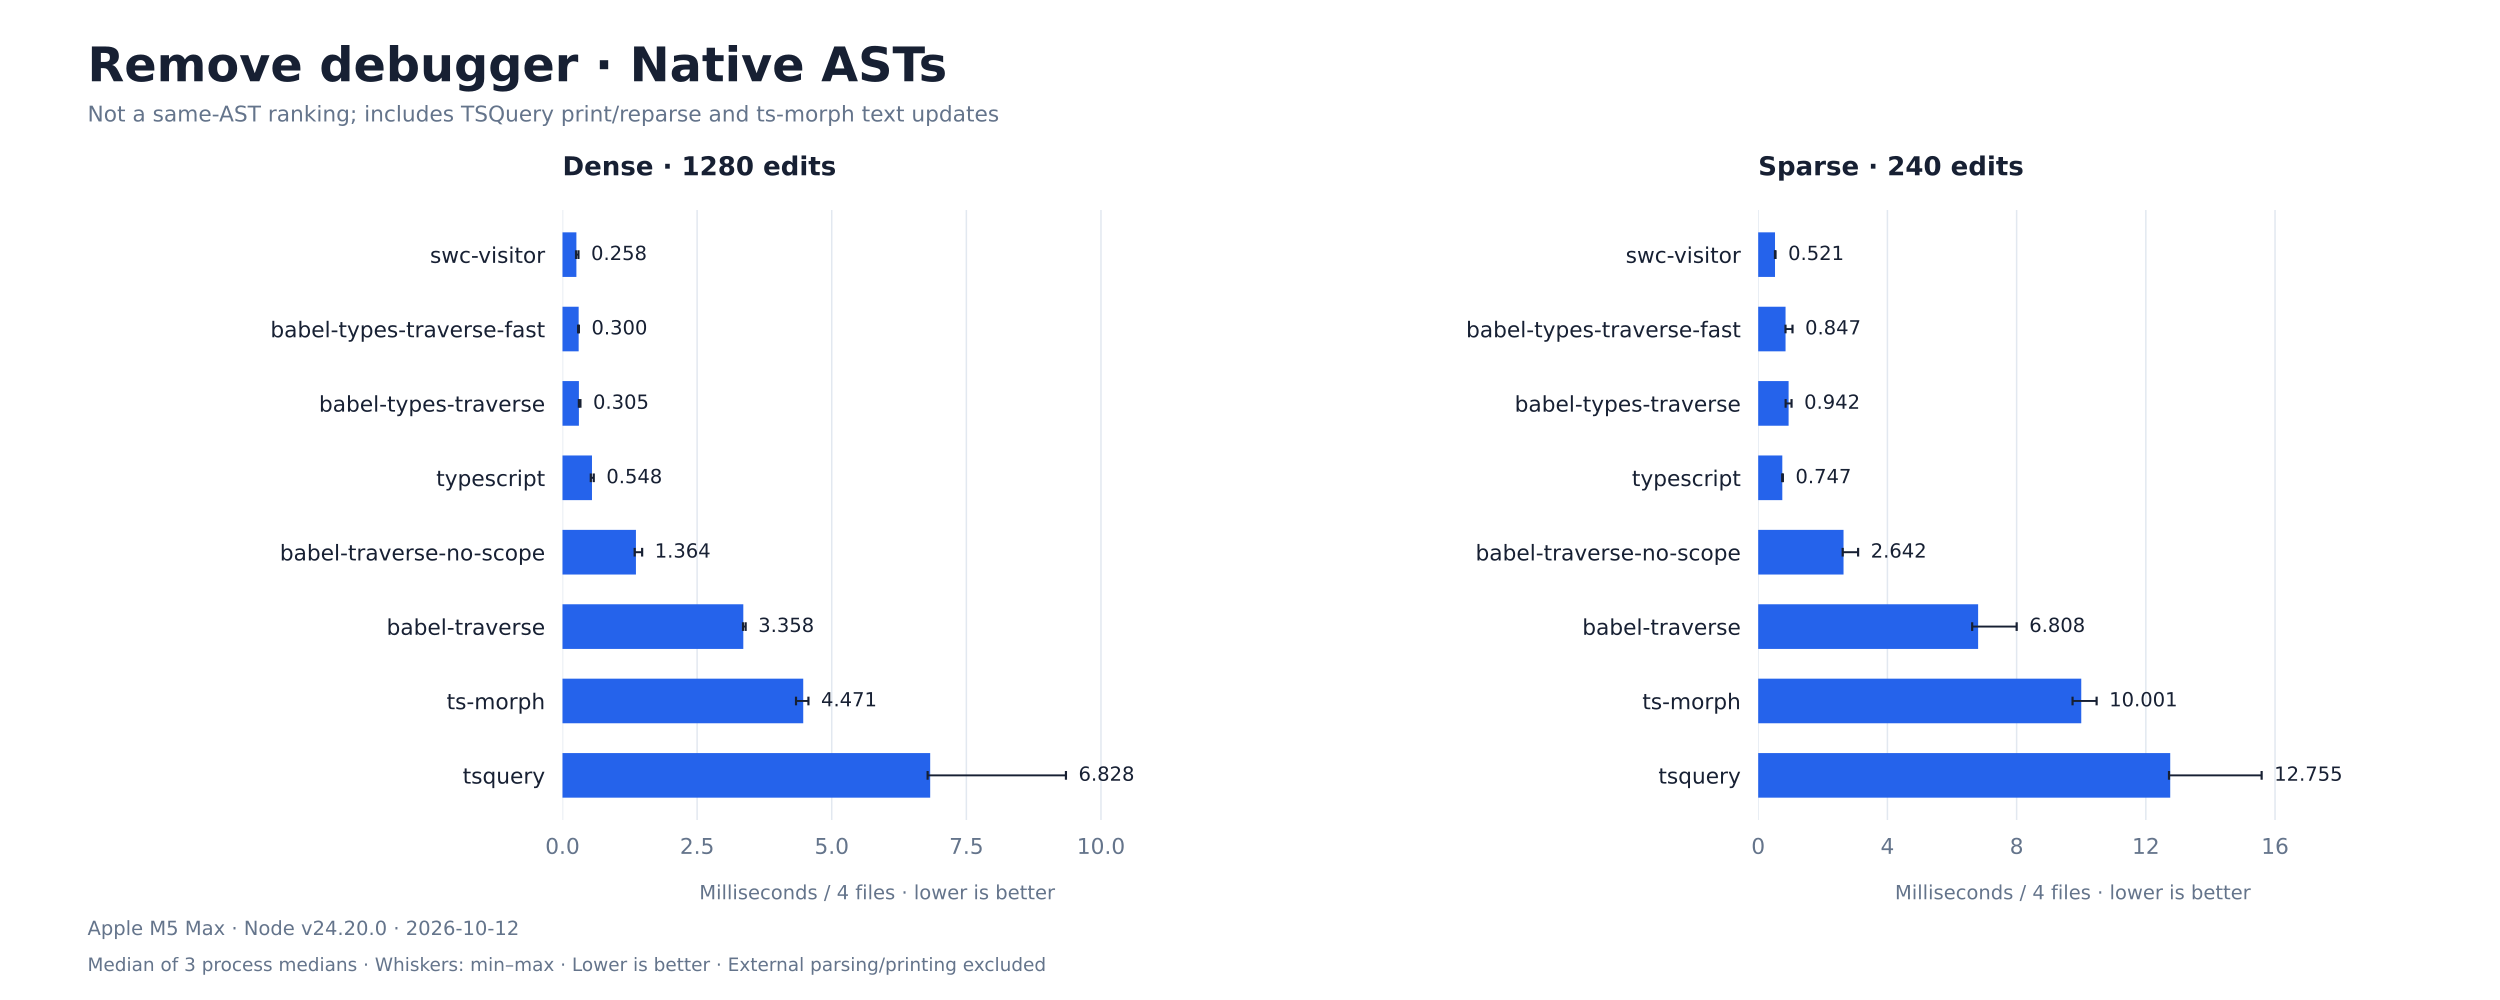
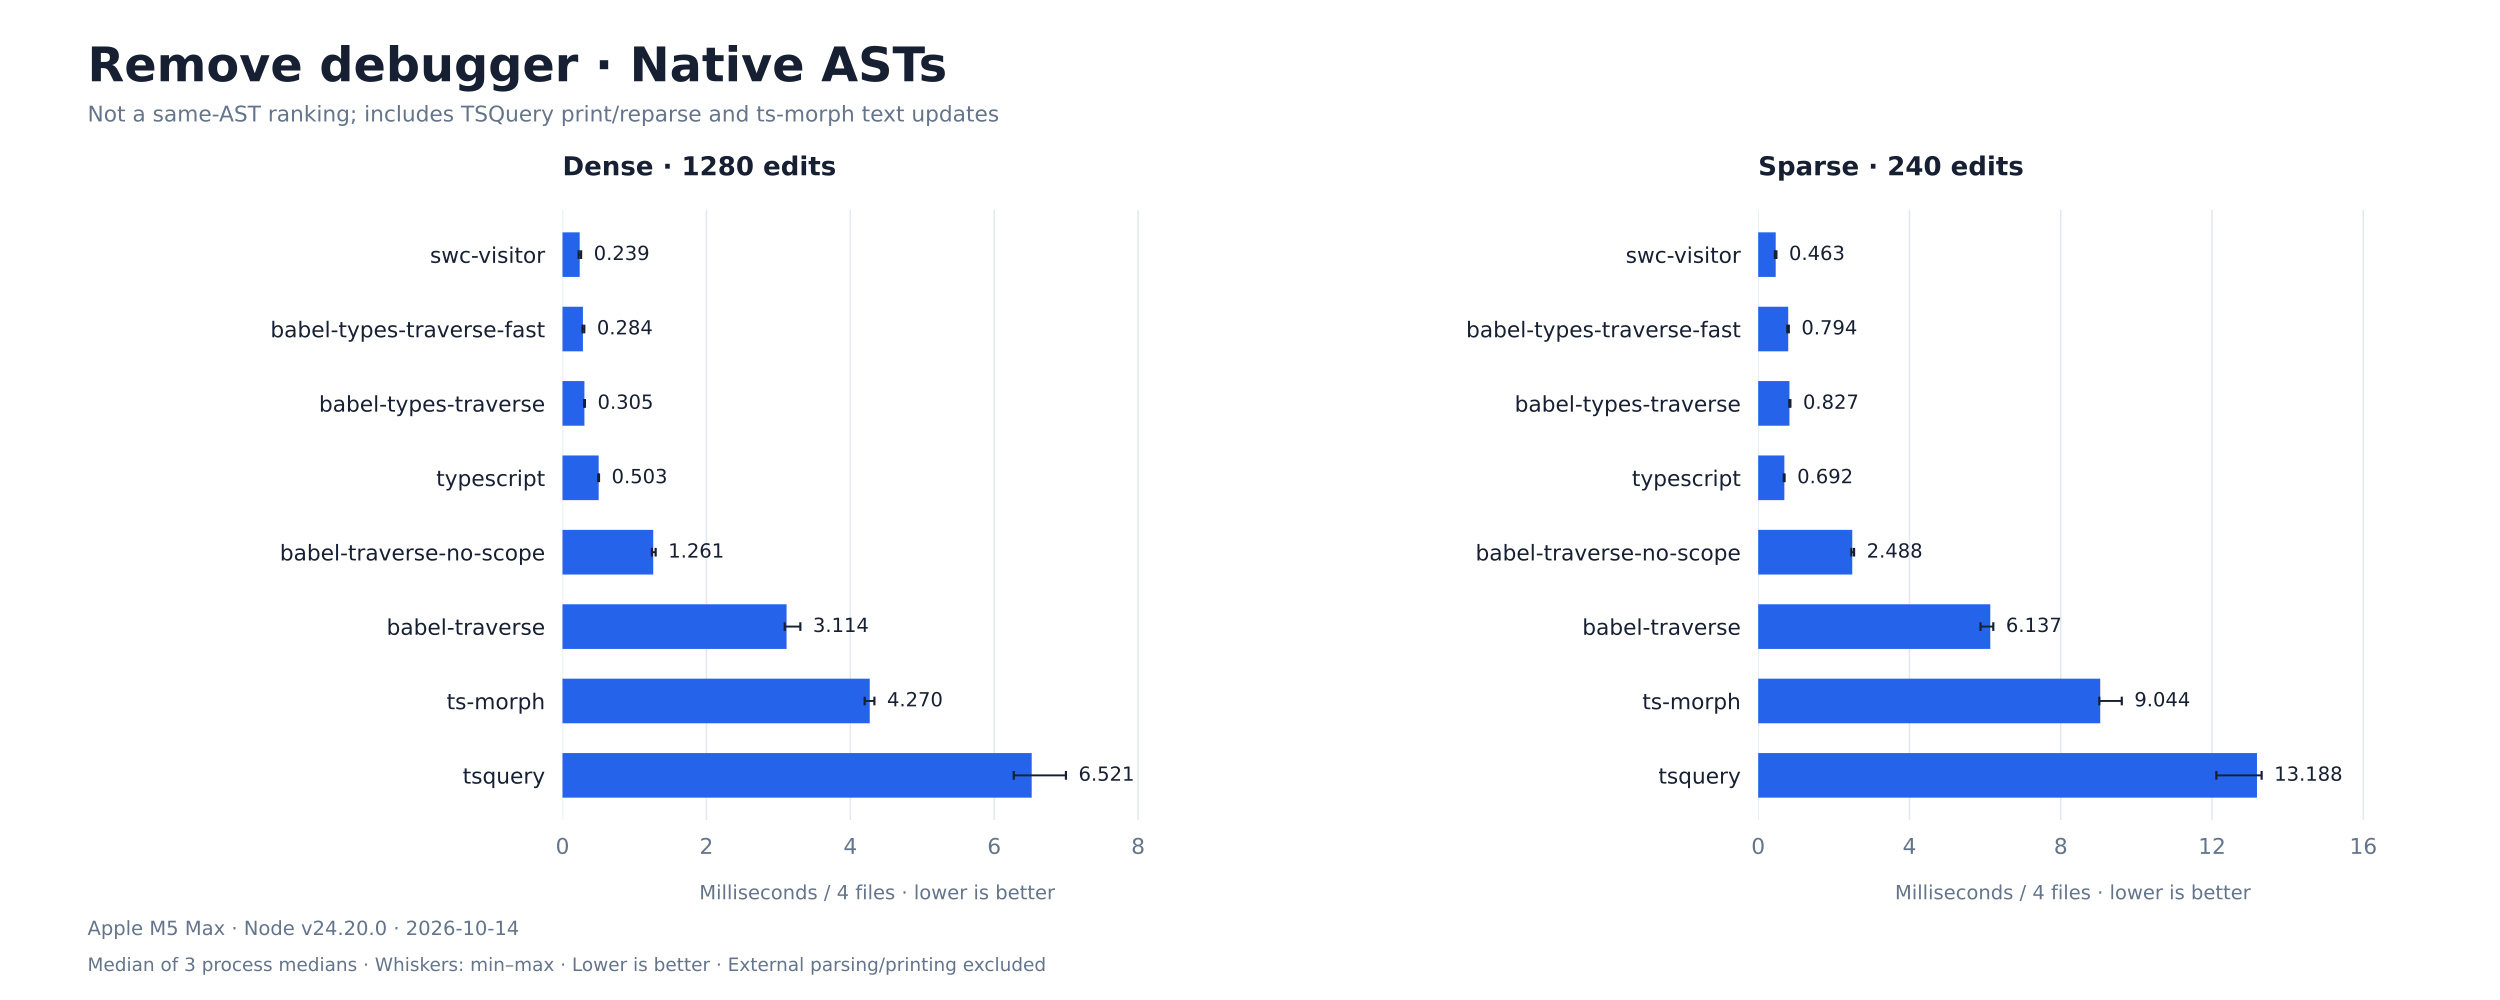
<svg xmlns="http://www.w3.org/2000/svg" xmlns:xlink="http://www.w3.org/1999/xlink" width="1152pt" height="460.8pt" viewBox="0 0 1152 460.8" version="1.1">
  <defs>
    <style type="text/css">*{stroke-linejoin: round; stroke-linecap: butt}</style>
  </defs>
  <g id="figure_1">
    <g id="patch_1">
      <path d="M 0 460.8 L 1152 460.8 L 1152 0 L 0 0 z " style="fill: #ffffff" />
    </g>
    <g id="axes_1">
      <g id="patch_2">
        <path d="M 259.2 377.856 L 549.186 377.856 L 549.186 96.768 L 259.2 96.768 z " style="fill: #ffffff" />
      </g>
      <g id="matplotlib.axis_1">
        <g id="xtick_1">
          <g id="line2d_1">
            <path d="M 259.2 377.856 L 259.2 96.768 " clip-path="url(#p7ad6d17c55)" style="fill: none; stroke: #e2e8f0; stroke-width: 0.7; stroke-linecap: square" />
          </g>
          <g id="line2d_2" />
          <g id="text_1">
-             <text style="fill: #64748b; font: 10px 'DejaVu Sans'; text-anchor: middle" x="259.2" y="393.454" transform="rotate(-0 259.2 393.4544)">0.0</text>
+             <text style="fill: #64748b; font: 10px 'DejaVu Sans'; text-anchor: middle" x="259.2" y="393.454" transform="rotate(-0 259.2 393.4544)">0</text>
          </g>
        </g>
        <g id="xtick_2">
          <g id="line2d_3">
-             <path d="M 321.233 377.856 L 321.233 96.768 " clip-path="url(#p7ad6d17c55)" style="fill: none; stroke: #e2e8f0; stroke-width: 0.7; stroke-linecap: square" />
+             <path d="M 325.509 377.856 L 325.509 96.768 " clip-path="url(#p7ad6d17c55)" style="fill: none; stroke: #e2e8f0; stroke-width: 0.7; stroke-linecap: square" />
          </g>
          <g id="line2d_4" />
          <g id="text_2">
-             <text style="fill: #64748b; font: 10px 'DejaVu Sans'; text-anchor: middle" x="321.233" y="393.454" transform="rotate(-0 321.2327 393.4544)">2.5</text>
+             <text style="fill: #64748b; font: 10px 'DejaVu Sans'; text-anchor: middle" x="325.509" y="393.454" transform="rotate(-0 325.5092 393.4544)">2</text>
          </g>
        </g>
        <g id="xtick_3">
          <g id="line2d_5">
-             <path d="M 383.265 377.856 L 383.265 96.768 " clip-path="url(#p7ad6d17c55)" style="fill: none; stroke: #e2e8f0; stroke-width: 0.7; stroke-linecap: square" />
+             <path d="M 391.818 377.856 L 391.818 96.768 " clip-path="url(#p7ad6d17c55)" style="fill: none; stroke: #e2e8f0; stroke-width: 0.7; stroke-linecap: square" />
          </g>
          <g id="line2d_6" />
          <g id="text_3">
-             <text style="fill: #64748b; font: 10px 'DejaVu Sans'; text-anchor: middle" x="383.265" y="393.454" transform="rotate(-0 383.2655 393.4544)">5.0</text>
+             <text style="fill: #64748b; font: 10px 'DejaVu Sans'; text-anchor: middle" x="391.818" y="393.454" transform="rotate(-0 391.8184 393.4544)">4</text>
          </g>
        </g>
        <g id="xtick_4">
          <g id="line2d_7">
-             <path d="M 445.298 377.856 L 445.298 96.768 " clip-path="url(#p7ad6d17c55)" style="fill: none; stroke: #e2e8f0; stroke-width: 0.7; stroke-linecap: square" />
+             <path d="M 458.128 377.856 L 458.128 96.768 " clip-path="url(#p7ad6d17c55)" style="fill: none; stroke: #e2e8f0; stroke-width: 0.7; stroke-linecap: square" />
          </g>
          <g id="line2d_8" />
          <g id="text_4">
-             <text style="fill: #64748b; font: 10px 'DejaVu Sans'; text-anchor: middle" x="445.298" y="393.454" transform="rotate(-0 445.2982 393.4544)">7.5</text>
+             <text style="fill: #64748b; font: 10px 'DejaVu Sans'; text-anchor: middle" x="458.128" y="393.454" transform="rotate(-0 458.1276 393.4544)">6</text>
          </g>
        </g>
        <g id="xtick_5">
          <g id="line2d_9">
-             <path d="M 507.331 377.856 L 507.331 96.768 " clip-path="url(#p7ad6d17c55)" style="fill: none; stroke: #e2e8f0; stroke-width: 0.7; stroke-linecap: square" />
+             <path d="M 524.437 377.856 L 524.437 96.768 " clip-path="url(#p7ad6d17c55)" style="fill: none; stroke: #e2e8f0; stroke-width: 0.7; stroke-linecap: square" />
          </g>
          <g id="line2d_10" />
          <g id="text_5">
-             <text style="fill: #64748b; font: 10px 'DejaVu Sans'; text-anchor: middle" x="507.331" y="393.454" transform="rotate(-0 507.3309 393.4544)">10.0</text>
+             <text style="fill: #64748b; font: 10px 'DejaVu Sans'; text-anchor: middle" x="524.437" y="393.454" transform="rotate(-0 524.4368 393.4544)">8</text>
          </g>
        </g>
        <g id="text_6">
          <text style="fill: #64748b; font: 9px 'DejaVu Sans'; text-anchor: middle" x="404.193" y="414.373" transform="rotate(-0 404.1931 414.3727)">Milliseconds / 4 files · lower is better</text>
        </g>
      </g>
      <g id="matplotlib.axis_2">
        <g id="ytick_1">
          <g id="line2d_11" />
          <g id="text_7">
            <text style="fill: #172033; font: 10px 'DejaVu Sans'; text-anchor: end" x="251.2" y="121.135" transform="rotate(-0 251.2 121.1346)">swc-visitor</text>
          </g>
        </g>
        <g id="ytick_2">
          <g id="line2d_12" />
          <g id="text_8">
            <text style="fill: #172033; font: 10px 'DejaVu Sans'; text-anchor: end" x="251.2" y="155.414" transform="rotate(-0 251.2 155.4137)">babel-types-traverse-fast</text>
          </g>
        </g>
        <g id="ytick_3">
          <g id="line2d_13" />
          <g id="text_9">
            <text style="fill: #172033; font: 10px 'DejaVu Sans'; text-anchor: end" x="251.2" y="189.693" transform="rotate(-0 251.2 189.6927)">babel-types-traverse</text>
          </g>
        </g>
        <g id="ytick_4">
          <g id="line2d_14" />
          <g id="text_10">
            <text style="fill: #172033; font: 10px 'DejaVu Sans'; text-anchor: end" x="251.2" y="223.972" transform="rotate(-0 251.2 223.9717)">typescript</text>
          </g>
        </g>
        <g id="ytick_5">
          <g id="line2d_15" />
          <g id="text_11">
            <text style="fill: #172033; font: 10px 'DejaVu Sans'; text-anchor: end" x="251.2" y="258.251" transform="rotate(-0 251.2 258.2507)">babel-traverse-no-scope</text>
          </g>
        </g>
        <g id="ytick_6">
          <g id="line2d_16" />
          <g id="text_12">
            <text style="fill: #172033; font: 10px 'DejaVu Sans'; text-anchor: end" x="251.2" y="292.53" transform="rotate(-0 251.2 292.5298)">babel-traverse</text>
          </g>
        </g>
        <g id="ytick_7">
          <g id="line2d_17" />
          <g id="text_13">
            <text style="fill: #172033; font: 10px 'DejaVu Sans'; text-anchor: end" x="251.2" y="326.809" transform="rotate(-0 251.2 326.8088)">ts-morph</text>
          </g>
        </g>
        <g id="ytick_8">
          <g id="line2d_18" />
          <g id="text_14">
            <text style="fill: #172033; font: 10px 'DejaVu Sans'; text-anchor: end" x="251.2" y="361.088" transform="rotate(-0 251.2 361.0878)">tsquery</text>
          </g>
        </g>
      </g>
      <g id="patch_3">
-         <path d="M 259.2 107.052 L 265.602 107.052 L 265.602 127.619 L 259.2 127.619 z " clip-path="url(#p7ad6d17c55)" style="fill: #2563eb" />
+         <path d="M 259.2 107.052 L 267.131 107.052 L 267.131 127.619 L 259.2 127.619 z " clip-path="url(#p7ad6d17c55)" style="fill: #2563eb" />
      </g>
      <g id="patch_4">
-         <path d="M 259.2 141.331 L 266.65 141.331 L 266.65 161.898 L 259.2 161.898 z " clip-path="url(#p7ad6d17c55)" style="fill: #2563eb" />
+         <path d="M 259.2 141.331 L 268.612 141.331 L 268.612 161.898 L 259.2 161.898 z " clip-path="url(#p7ad6d17c55)" style="fill: #2563eb" />
      </g>
      <g id="patch_5">
-         <path d="M 259.2 175.61 L 266.758 175.61 L 266.758 196.177 L 259.2 196.177 z " clip-path="url(#p7ad6d17c55)" style="fill: #2563eb" />
+         <path d="M 259.2 175.61 L 269.298 175.61 L 269.298 196.177 L 259.2 196.177 z " clip-path="url(#p7ad6d17c55)" style="fill: #2563eb" />
      </g>
      <g id="patch_6">
-         <path d="M 259.2 209.889 L 272.788 209.889 L 272.788 230.456 L 259.2 230.456 z " clip-path="url(#p7ad6d17c55)" style="fill: #2563eb" />
+         <path d="M 259.2 209.889 L 275.871 209.889 L 275.871 230.456 L 259.2 230.456 z " clip-path="url(#p7ad6d17c55)" style="fill: #2563eb" />
      </g>
      <g id="patch_7">
-         <path d="M 259.2 244.168 L 293.04 244.168 L 293.04 264.735 L 259.2 264.735 z " clip-path="url(#p7ad6d17c55)" style="fill: #2563eb" />
+         <path d="M 259.2 244.168 L 301.008 244.168 L 301.008 264.735 L 259.2 264.735 z " clip-path="url(#p7ad6d17c55)" style="fill: #2563eb" />
      </g>
      <g id="patch_8">
-         <path d="M 259.2 278.447 L 342.514 278.447 L 342.514 299.014 L 259.2 299.014 z " clip-path="url(#p7ad6d17c55)" style="fill: #2563eb" />
+         <path d="M 259.2 278.447 L 362.454 278.447 L 362.454 299.014 L 259.2 299.014 z " clip-path="url(#p7ad6d17c55)" style="fill: #2563eb" />
      </g>
      <g id="patch_9">
-         <path d="M 259.2 312.726 L 370.131 312.726 L 370.131 333.293 L 259.2 333.293 z " clip-path="url(#p7ad6d17c55)" style="fill: #2563eb" />
+         <path d="M 259.2 312.726 L 400.771 312.726 L 400.771 333.293 L 259.2 333.293 z " clip-path="url(#p7ad6d17c55)" style="fill: #2563eb" />
      </g>
      <g id="patch_10">
-         <path d="M 259.2 347.005 L 428.632 347.005 L 428.632 367.572 L 259.2 367.572 z " clip-path="url(#p7ad6d17c55)" style="fill: #2563eb" />
+         <path d="M 259.2 347.005 L 475.411 347.005 L 475.411 367.572 L 259.2 367.572 z " clip-path="url(#p7ad6d17c55)" style="fill: #2563eb" />
      </g>
      <g id="text_15">
-         <text style="fill: #172033; font: 9px 'DejaVu Sans'; text-anchor: start" x="272.355" y="119.819" transform="rotate(-0 272.3552 119.8189)">0.258</text>
+         <text style="fill: #172033; font: 9px 'DejaVu Sans'; text-anchor: start" x="273.578" y="119.819" transform="rotate(-0 273.5785 119.8189)">0.239</text>
      </g>
      <g id="text_16">
-         <text style="fill: #172033; font: 9px 'DejaVu Sans'; text-anchor: start" x="272.551" y="154.098" transform="rotate(-0 272.5512 154.0979)">0.300</text>
+         <text style="fill: #172033; font: 9px 'DejaVu Sans'; text-anchor: start" x="275.042" y="154.098" transform="rotate(-0 275.0421 154.0979)">0.284</text>
      </g>
      <g id="text_17">
-         <text style="fill: #172033; font: 9px 'DejaVu Sans'; text-anchor: start" x="273.262" y="188.377" transform="rotate(-0 273.2625 188.3769)">0.305</text>
+         <text style="fill: #172033; font: 9px 'DejaVu Sans'; text-anchor: start" x="275.343" y="188.377" transform="rotate(-0 275.3432 188.3769)">0.305</text>
      </g>
      <g id="text_18">
-         <text style="fill: #172033; font: 9px 'DejaVu Sans'; text-anchor: start" x="279.406" y="222.656" transform="rotate(-0 279.4058 222.6559)">0.548</text>
+         <text style="fill: #172033; font: 9px 'DejaVu Sans'; text-anchor: start" x="281.822" y="222.656" transform="rotate(-0 281.8215 222.6559)">0.503</text>
      </g>
      <g id="text_19">
-         <text style="fill: #172033; font: 9px 'DejaVu Sans'; text-anchor: start" x="301.698" y="256.935" transform="rotate(-0 301.6983 256.935)">1.364</text>
+         <text style="fill: #172033; font: 9px 'DejaVu Sans'; text-anchor: start" x="307.927" y="256.935" transform="rotate(-0 307.9273 256.935)">1.261</text>
      </g>
      <g id="text_20">
-         <text style="fill: #172033; font: 9px 'DejaVu Sans'; text-anchor: start" x="349.399" y="291.214" transform="rotate(-0 349.3994 291.214)">3.358</text>
+         <text style="fill: #172033; font: 9px 'DejaVu Sans'; text-anchor: start" x="374.599" y="291.214" transform="rotate(-0 374.5985 291.214)">3.114</text>
      </g>
      <g id="text_21">
-         <text style="fill: #172033; font: 9px 'DejaVu Sans'; text-anchor: start" x="378.323" y="325.493" transform="rotate(-0 378.3232 325.493)">4.471</text>
+         <text style="fill: #172033; font: 9px 'DejaVu Sans'; text-anchor: start" x="408.728" y="325.493" transform="rotate(-0 408.7277 325.493)">4.270</text>
      </g>
      <g id="text_22">
-         <text style="fill: #172033; font: 9px 'DejaVu Sans'; text-anchor: start" x="496.989" y="359.772" transform="rotate(-0 496.9887 359.772)">6.828</text>
+         <text style="fill: #172033; font: 9px 'DejaVu Sans'; text-anchor: start" x="496.989" y="359.772" transform="rotate(-0 496.9887 359.772)">6.521</text>
      </g>
      <g id="text_23">
        <text style="fill: #172033; font: 700 12px 'DejaVu Sans'; text-anchor: start" x="259.2" y="80.768" transform="rotate(-0 259.2 80.768)">Dense · 1280 edits</text>
      </g>
      <g id="LineCollection_1">
-         <path d="M 265.431 117.335 L 266.556 117.335 " clip-path="url(#p7ad6d17c55)" style="fill: none; stroke: #172033; stroke-width: 0.9" />
-         <path d="M 266.393 151.614 L 266.751 151.614 " clip-path="url(#p7ad6d17c55)" style="fill: none; stroke: #172033; stroke-width: 0.9" />
-         <path d="M 266.739 185.893 L 267.463 185.893 " clip-path="url(#p7ad6d17c55)" style="fill: none; stroke: #172033; stroke-width: 0.9" />
-         <path d="M 272.237 220.172 L 273.606 220.172 " clip-path="url(#p7ad6d17c55)" style="fill: none; stroke: #172033; stroke-width: 0.9" />
-         <path d="M 292.452 254.452 L 295.899 254.452 " clip-path="url(#p7ad6d17c55)" style="fill: none; stroke: #172033; stroke-width: 0.9" />
-         <path d="M 342.386 288.731 L 343.6 288.731 " clip-path="url(#p7ad6d17c55)" style="fill: none; stroke: #172033; stroke-width: 0.9" />
-         <path d="M 366.804 323.01 L 372.523 323.01 " clip-path="url(#p7ad6d17c55)" style="fill: none; stroke: #172033; stroke-width: 0.9" />
-         <path d="M 427.453 357.289 L 491.189 357.289 " clip-path="url(#p7ad6d17c55)" style="fill: none; stroke: #172033; stroke-width: 0.9" />
+         <path d="M 266.665 117.335 L 267.779 117.335 " clip-path="url(#p7ad6d17c55)" style="fill: none; stroke: #172033; stroke-width: 0.9" />
+         <path d="M 268.411 151.614 L 269.242 151.614 " clip-path="url(#p7ad6d17c55)" style="fill: none; stroke: #172033; stroke-width: 0.9" />
+         <path d="M 269.167 185.893 L 269.544 185.893 " clip-path="url(#p7ad6d17c55)" style="fill: none; stroke: #172033; stroke-width: 0.9" />
+         <path d="M 275.643 220.172 L 276.022 220.172 " clip-path="url(#p7ad6d17c55)" style="fill: none; stroke: #172033; stroke-width: 0.9" />
+         <path d="M 300.377 254.452 L 302.128 254.452 " clip-path="url(#p7ad6d17c55)" style="fill: none; stroke: #172033; stroke-width: 0.9" />
+         <path d="M 361.602 288.731 L 368.799 288.731 " clip-path="url(#p7ad6d17c55)" style="fill: none; stroke: #172033; stroke-width: 0.9" />
+         <path d="M 398.43 323.01 L 402.928 323.01 " clip-path="url(#p7ad6d17c55)" style="fill: none; stroke: #172033; stroke-width: 0.9" />
+         <path d="M 467.147 357.289 L 491.189 357.289 " clip-path="url(#p7ad6d17c55)" style="fill: none; stroke: #172033; stroke-width: 0.9" />
      </g>
      <g id="line2d_19">
        <defs>
          <path id="m82ea546049" d="M 0 2 L 0 -2 " style="stroke: #172033" />
        </defs>
        <g clip-path="url(#p7ad6d17c55)">
-           <use xlink:href="#m82ea546049" x="265.431" y="117.335" style="fill: #172033; stroke: #172033" />
-           <use xlink:href="#m82ea546049" x="266.393" y="151.614" style="fill: #172033; stroke: #172033" />
-           <use xlink:href="#m82ea546049" x="266.739" y="185.893" style="fill: #172033; stroke: #172033" />
-           <use xlink:href="#m82ea546049" x="272.237" y="220.172" style="fill: #172033; stroke: #172033" />
-           <use xlink:href="#m82ea546049" x="292.452" y="254.452" style="fill: #172033; stroke: #172033" />
-           <use xlink:href="#m82ea546049" x="342.386" y="288.731" style="fill: #172033; stroke: #172033" />
-           <use xlink:href="#m82ea546049" x="366.804" y="323.01" style="fill: #172033; stroke: #172033" />
-           <use xlink:href="#m82ea546049" x="427.453" y="357.289" style="fill: #172033; stroke: #172033" />
+           <use xlink:href="#m82ea546049" x="266.665" y="117.335" style="fill: #172033; stroke: #172033" />
+           <use xlink:href="#m82ea546049" x="268.411" y="151.614" style="fill: #172033; stroke: #172033" />
+           <use xlink:href="#m82ea546049" x="269.167" y="185.893" style="fill: #172033; stroke: #172033" />
+           <use xlink:href="#m82ea546049" x="275.643" y="220.172" style="fill: #172033; stroke: #172033" />
+           <use xlink:href="#m82ea546049" x="300.377" y="254.452" style="fill: #172033; stroke: #172033" />
+           <use xlink:href="#m82ea546049" x="361.602" y="288.731" style="fill: #172033; stroke: #172033" />
+           <use xlink:href="#m82ea546049" x="398.43" y="323.01" style="fill: #172033; stroke: #172033" />
+           <use xlink:href="#m82ea546049" x="467.147" y="357.289" style="fill: #172033; stroke: #172033" />
        </g>
      </g>
      <g id="line2d_20">
        <g clip-path="url(#p7ad6d17c55)">
-           <use xlink:href="#m82ea546049" x="266.556" y="117.335" style="fill: #172033; stroke: #172033" />
-           <use xlink:href="#m82ea546049" x="266.751" y="151.614" style="fill: #172033; stroke: #172033" />
-           <use xlink:href="#m82ea546049" x="267.463" y="185.893" style="fill: #172033; stroke: #172033" />
-           <use xlink:href="#m82ea546049" x="273.606" y="220.172" style="fill: #172033; stroke: #172033" />
-           <use xlink:href="#m82ea546049" x="295.899" y="254.452" style="fill: #172033; stroke: #172033" />
-           <use xlink:href="#m82ea546049" x="343.6" y="288.731" style="fill: #172033; stroke: #172033" />
-           <use xlink:href="#m82ea546049" x="372.523" y="323.01" style="fill: #172033; stroke: #172033" />
+           <use xlink:href="#m82ea546049" x="267.779" y="117.335" style="fill: #172033; stroke: #172033" />
+           <use xlink:href="#m82ea546049" x="269.242" y="151.614" style="fill: #172033; stroke: #172033" />
+           <use xlink:href="#m82ea546049" x="269.544" y="185.893" style="fill: #172033; stroke: #172033" />
+           <use xlink:href="#m82ea546049" x="276.022" y="220.172" style="fill: #172033; stroke: #172033" />
+           <use xlink:href="#m82ea546049" x="302.128" y="254.452" style="fill: #172033; stroke: #172033" />
+           <use xlink:href="#m82ea546049" x="368.799" y="288.731" style="fill: #172033; stroke: #172033" />
+           <use xlink:href="#m82ea546049" x="402.928" y="323.01" style="fill: #172033; stroke: #172033" />
          <use xlink:href="#m82ea546049" x="491.189" y="357.289" style="fill: #172033; stroke: #172033" />
        </g>
      </g>
    </g>
    <g id="axes_2">
      <g id="patch_11">
        <path d="M 810.174 377.856 L 1100.16 377.856 L 1100.16 96.768 L 810.174 96.768 z " style="fill: #ffffff" />
      </g>
      <g id="matplotlib.axis_3">
        <g id="xtick_6">
          <g id="line2d_21">
            <path d="M 810.174 377.856 L 810.174 96.768 " clip-path="url(#p70b5d48625)" style="fill: none; stroke: #e2e8f0; stroke-width: 0.7; stroke-linecap: square" />
          </g>
          <g id="line2d_22" />
          <g id="text_24">
            <text style="fill: #64748b; font: 10px 'DejaVu Sans'; text-anchor: middle" x="810.174" y="393.454" transform="rotate(-0 810.1738 393.4544)">0</text>
          </g>
        </g>
        <g id="xtick_7">
          <g id="line2d_23">
-             <path d="M 869.715 377.856 L 869.715 96.768 " clip-path="url(#p70b5d48625)" style="fill: none; stroke: #e2e8f0; stroke-width: 0.7; stroke-linecap: square" />
+             <path d="M 879.884 377.856 L 879.884 96.768 " clip-path="url(#p70b5d48625)" style="fill: none; stroke: #e2e8f0; stroke-width: 0.7; stroke-linecap: square" />
          </g>
          <g id="line2d_24" />
          <g id="text_25">
-             <text style="fill: #64748b; font: 10px 'DejaVu Sans'; text-anchor: middle" x="869.715" y="393.454" transform="rotate(-0 869.7149 393.4544)">4</text>
+             <text style="fill: #64748b; font: 10px 'DejaVu Sans'; text-anchor: middle" x="879.884" y="393.454" transform="rotate(-0 879.8841 393.4544)">4</text>
          </g>
        </g>
        <g id="xtick_8">
          <g id="line2d_25">
-             <path d="M 929.256 377.856 L 929.256 96.768 " clip-path="url(#p70b5d48625)" style="fill: none; stroke: #e2e8f0; stroke-width: 0.7; stroke-linecap: square" />
+             <path d="M 949.594 377.856 L 949.594 96.768 " clip-path="url(#p70b5d48625)" style="fill: none; stroke: #e2e8f0; stroke-width: 0.7; stroke-linecap: square" />
          </g>
          <g id="line2d_26" />
          <g id="text_26">
-             <text style="fill: #64748b; font: 10px 'DejaVu Sans'; text-anchor: middle" x="929.256" y="393.454" transform="rotate(-0 929.256 393.4544)">8</text>
+             <text style="fill: #64748b; font: 10px 'DejaVu Sans'; text-anchor: middle" x="949.594" y="393.454" transform="rotate(-0 949.5944 393.4544)">8</text>
          </g>
        </g>
        <g id="xtick_9">
          <g id="line2d_27">
-             <path d="M 988.797 377.856 L 988.797 96.768 " clip-path="url(#p70b5d48625)" style="fill: none; stroke: #e2e8f0; stroke-width: 0.7; stroke-linecap: square" />
+             <path d="M 1019.305 377.856 L 1019.305 96.768 " clip-path="url(#p70b5d48625)" style="fill: none; stroke: #e2e8f0; stroke-width: 0.7; stroke-linecap: square" />
          </g>
          <g id="line2d_28" />
          <g id="text_27">
-             <text style="fill: #64748b; font: 10px 'DejaVu Sans'; text-anchor: middle" x="988.797" y="393.454" transform="rotate(-0 988.7972 393.4544)">12</text>
+             <text style="fill: #64748b; font: 10px 'DejaVu Sans'; text-anchor: middle" x="1019.305" y="393.454" transform="rotate(-0 1019.305 393.4544)">12</text>
          </g>
        </g>
        <g id="xtick_10">
          <g id="line2d_29">
-             <path d="M 1048.338 377.856 L 1048.338 96.768 " clip-path="url(#p70b5d48625)" style="fill: none; stroke: #e2e8f0; stroke-width: 0.7; stroke-linecap: square" />
+             <path d="M 1089.015 377.856 L 1089.015 96.768 " clip-path="url(#p70b5d48625)" style="fill: none; stroke: #e2e8f0; stroke-width: 0.7; stroke-linecap: square" />
          </g>
          <g id="line2d_30" />
          <g id="text_28">
-             <text style="fill: #64748b; font: 10px 'DejaVu Sans'; text-anchor: middle" x="1048.338" y="393.454" transform="rotate(-0 1048.338 393.4544)">16</text>
+             <text style="fill: #64748b; font: 10px 'DejaVu Sans'; text-anchor: middle" x="1089.015" y="393.454" transform="rotate(-0 1089.015 393.4544)">16</text>
          </g>
        </g>
        <g id="text_29">
          <text style="fill: #64748b; font: 9px 'DejaVu Sans'; text-anchor: middle" x="955.167" y="414.373" transform="rotate(-0 955.1669 414.3727)">Milliseconds / 4 files · lower is better</text>
        </g>
      </g>
      <g id="matplotlib.axis_4">
        <g id="ytick_9">
          <g id="line2d_31" />
          <g id="text_30">
            <text style="fill: #172033; font: 10px 'DejaVu Sans'; text-anchor: end" x="802.174" y="121.135" transform="rotate(-0 802.1738 121.1346)">swc-visitor</text>
          </g>
        </g>
        <g id="ytick_10">
          <g id="line2d_32" />
          <g id="text_31">
            <text style="fill: #172033; font: 10px 'DejaVu Sans'; text-anchor: end" x="802.174" y="155.414" transform="rotate(-0 802.1738 155.4137)">babel-types-traverse-fast</text>
          </g>
        </g>
        <g id="ytick_11">
          <g id="line2d_33" />
          <g id="text_32">
            <text style="fill: #172033; font: 10px 'DejaVu Sans'; text-anchor: end" x="802.174" y="189.693" transform="rotate(-0 802.1738 189.6927)">babel-types-traverse</text>
          </g>
        </g>
        <g id="ytick_12">
          <g id="line2d_34" />
          <g id="text_33">
            <text style="fill: #172033; font: 10px 'DejaVu Sans'; text-anchor: end" x="802.174" y="223.972" transform="rotate(-0 802.1738 223.9717)">typescript</text>
          </g>
        </g>
        <g id="ytick_13">
          <g id="line2d_35" />
          <g id="text_34">
            <text style="fill: #172033; font: 10px 'DejaVu Sans'; text-anchor: end" x="802.174" y="258.251" transform="rotate(-0 802.1738 258.2507)">babel-traverse-no-scope</text>
          </g>
        </g>
        <g id="ytick_14">
          <g id="line2d_36" />
          <g id="text_35">
            <text style="fill: #172033; font: 10px 'DejaVu Sans'; text-anchor: end" x="802.174" y="292.53" transform="rotate(-0 802.1738 292.5298)">babel-traverse</text>
          </g>
        </g>
        <g id="ytick_15">
          <g id="line2d_37" />
          <g id="text_36">
            <text style="fill: #172033; font: 10px 'DejaVu Sans'; text-anchor: end" x="802.174" y="326.809" transform="rotate(-0 802.1738 326.8088)">ts-morph</text>
          </g>
        </g>
        <g id="ytick_16">
          <g id="line2d_38" />
          <g id="text_37">
            <text style="fill: #172033; font: 10px 'DejaVu Sans'; text-anchor: end" x="802.174" y="361.088" transform="rotate(-0 802.1738 361.0878)">tsquery</text>
          </g>
        </g>
      </g>
      <g id="patch_12">
-         <path d="M 810.174 107.052 L 817.926 107.052 L 817.926 127.619 L 810.174 127.619 z " clip-path="url(#p70b5d48625)" style="fill: #2563eb" />
+         <path d="M 810.174 107.052 L 818.25 107.052 L 818.25 127.619 L 810.174 127.619 z " clip-path="url(#p70b5d48625)" style="fill: #2563eb" />
      </g>
      <g id="patch_13">
-         <path d="M 810.174 141.331 L 822.782 141.331 L 822.782 161.898 L 810.174 161.898 z " clip-path="url(#p70b5d48625)" style="fill: #2563eb" />
+         <path d="M 810.174 141.331 L 824.013 141.331 L 824.013 161.898 L 810.174 161.898 z " clip-path="url(#p70b5d48625)" style="fill: #2563eb" />
      </g>
      <g id="patch_14">
-         <path d="M 810.174 175.61 L 824.189 175.61 L 824.189 196.177 L 810.174 196.177 z " clip-path="url(#p70b5d48625)" style="fill: #2563eb" />
+         <path d="M 810.174 175.61 L 824.578 175.61 L 824.578 196.177 L 810.174 196.177 z " clip-path="url(#p70b5d48625)" style="fill: #2563eb" />
      </g>
      <g id="patch_15">
-         <path d="M 810.174 209.889 L 821.289 209.889 L 821.289 230.456 L 810.174 230.456 z " clip-path="url(#p70b5d48625)" style="fill: #2563eb" />
+         <path d="M 810.174 209.889 L 822.23 209.889 L 822.23 230.456 L 810.174 230.456 z " clip-path="url(#p70b5d48625)" style="fill: #2563eb" />
      </g>
      <g id="patch_16">
-         <path d="M 810.174 244.168 L 849.497 244.168 L 849.497 264.735 L 810.174 264.735 z " clip-path="url(#p70b5d48625)" style="fill: #2563eb" />
+         <path d="M 810.174 244.168 L 853.526 244.168 L 853.526 264.735 L 810.174 264.735 z " clip-path="url(#p70b5d48625)" style="fill: #2563eb" />
      </g>
      <g id="patch_17">
-         <path d="M 810.174 278.447 L 911.518 278.447 L 911.518 299.014 L 810.174 299.014 z " clip-path="url(#p70b5d48625)" style="fill: #2563eb" />
+         <path d="M 810.174 278.447 L 917.126 278.447 L 917.126 299.014 L 810.174 299.014 z " clip-path="url(#p70b5d48625)" style="fill: #2563eb" />
      </g>
      <g id="patch_18">
-         <path d="M 810.174 312.726 L 959.046 312.726 L 959.046 333.293 L 810.174 333.293 z " clip-path="url(#p70b5d48625)" style="fill: #2563eb" />
+         <path d="M 810.174 312.726 L 967.784 312.726 L 967.784 333.293 L 810.174 333.293 z " clip-path="url(#p70b5d48625)" style="fill: #2563eb" />
      </g>
      <g id="patch_19">
-         <path d="M 810.174 347.005 L 1000.041 347.005 L 1000.041 367.572 L 810.174 367.572 z " clip-path="url(#p70b5d48625)" style="fill: #2563eb" />
+         <path d="M 810.174 347.005 L 1040.016 347.005 L 1040.016 367.572 L 810.174 367.572 z " clip-path="url(#p70b5d48625)" style="fill: #2563eb" />
      </g>
      <g id="text_38">
-         <text style="fill: #172033; font: 9px 'DejaVu Sans'; text-anchor: start" x="823.96" y="119.819" transform="rotate(-0 823.9601 119.8189)">0.521</text>
+         <text style="fill: #172033; font: 9px 'DejaVu Sans'; text-anchor: start" x="824.362" y="119.819" transform="rotate(-0 824.3623 119.8189)">0.463</text>
      </g>
      <g id="text_39">
-         <text style="fill: #172033; font: 9px 'DejaVu Sans'; text-anchor: start" x="831.78" y="154.098" transform="rotate(-0 831.7795 154.0979)">0.847</text>
+         <text style="fill: #172033; font: 9px 'DejaVu Sans'; text-anchor: start" x="830.084" y="154.098" transform="rotate(-0 830.0844 154.0979)">0.794</text>
      </g>
      <g id="text_40">
-         <text style="fill: #172033; font: 9px 'DejaVu Sans'; text-anchor: start" x="831.345" y="188.377" transform="rotate(-0 831.3447 188.3769)">0.942</text>
+         <text style="fill: #172033; font: 9px 'DejaVu Sans'; text-anchor: start" x="830.812" y="188.377" transform="rotate(-0 830.8124 188.3769)">0.827</text>
      </g>
      <g id="text_41">
-         <text style="fill: #172033; font: 9px 'DejaVu Sans'; text-anchor: start" x="827.349" y="222.656" transform="rotate(-0 827.349 222.6559)">0.747</text>
+         <text style="fill: #172033; font: 9px 'DejaVu Sans'; text-anchor: start" x="828.135" y="222.656" transform="rotate(-0 828.1354 222.6559)">0.692</text>
      </g>
      <g id="text_42">
-         <text style="fill: #172033; font: 9px 'DejaVu Sans'; text-anchor: start" x="862.018" y="256.935" transform="rotate(-0 862.0177 256.935)">2.642</text>
+         <text style="fill: #172033; font: 9px 'DejaVu Sans'; text-anchor: start" x="860.16" y="256.935" transform="rotate(-0 860.1604 256.935)">2.488</text>
      </g>
      <g id="text_43">
-         <text style="fill: #172033; font: 9px 'DejaVu Sans'; text-anchor: start" x="935.081" y="291.214" transform="rotate(-0 935.0815 291.214)">6.808</text>
+         <text style="fill: #172033; font: 9px 'DejaVu Sans'; text-anchor: start" x="924.309" y="291.214" transform="rotate(-0 924.3095 291.214)">6.137</text>
      </g>
      <g id="text_44">
-         <text style="fill: #172033; font: 9px 'DejaVu Sans'; text-anchor: start" x="971.923" y="325.493" transform="rotate(-0 971.9226 325.493)">10.001</text>
+         <text style="fill: #172033; font: 9px 'DejaVu Sans'; text-anchor: start" x="983.515" y="325.493" transform="rotate(-0 983.5149 325.493)">9.044</text>
      </g>
      <g id="text_45">
-         <text style="fill: #172033; font: 9px 'DejaVu Sans'; text-anchor: start" x="1047.962" y="359.772" transform="rotate(-0 1047.962 359.772)">12.755</text>
+         <text style="fill: #172033; font: 9px 'DejaVu Sans'; text-anchor: start" x="1047.962" y="359.772" transform="rotate(-0 1047.962 359.772)">13.188</text>
      </g>
      <g id="text_46">
        <text style="fill: #172033; font: 700 12px 'DejaVu Sans'; text-anchor: start" x="810.174" y="80.768" transform="rotate(-0 810.1738 80.768)">Sparse · 240 edits</text>
      </g>
      <g id="LineCollection_2">
-         <path d="M 817.905 117.335 L 818.16 117.335 " clip-path="url(#p70b5d48625)" style="fill: none; stroke: #172033; stroke-width: 0.9" />
-         <path d="M 822.765 151.614 L 825.98 151.614 " clip-path="url(#p70b5d48625)" style="fill: none; stroke: #172033; stroke-width: 0.9" />
-         <path d="M 822.823 185.893 L 825.545 185.893 " clip-path="url(#p70b5d48625)" style="fill: none; stroke: #172033; stroke-width: 0.9" />
-         <path d="M 821.239 220.172 L 821.549 220.172 " clip-path="url(#p70b5d48625)" style="fill: none; stroke: #172033; stroke-width: 0.9" />
-         <path d="M 849.112 254.452 L 856.218 254.452 " clip-path="url(#p70b5d48625)" style="fill: none; stroke: #172033; stroke-width: 0.9" />
-         <path d="M 908.777 288.731 L 929.282 288.731 " clip-path="url(#p70b5d48625)" style="fill: none; stroke: #172033; stroke-width: 0.9" />
-         <path d="M 955.033 323.01 L 966.123 323.01 " clip-path="url(#p70b5d48625)" style="fill: none; stroke: #172033; stroke-width: 0.9" />
-         <path d="M 999.476 357.289 L 1042.163 357.289 " clip-path="url(#p70b5d48625)" style="fill: none; stroke: #172033; stroke-width: 0.9" />
+         <path d="M 817.862 117.335 L 818.563 117.335 " clip-path="url(#p70b5d48625)" style="fill: none; stroke: #172033; stroke-width: 0.9" />
+         <path d="M 823.563 151.614 L 824.285 151.614 " clip-path="url(#p70b5d48625)" style="fill: none; stroke: #172033; stroke-width: 0.9" />
+         <path d="M 824.499 185.893 L 825.013 185.893 " clip-path="url(#p70b5d48625)" style="fill: none; stroke: #172033; stroke-width: 0.9" />
+         <path d="M 821.94 220.172 L 822.336 220.172 " clip-path="url(#p70b5d48625)" style="fill: none; stroke: #172033; stroke-width: 0.9" />
+         <path d="M 853.112 254.452 L 854.361 254.452 " clip-path="url(#p70b5d48625)" style="fill: none; stroke: #172033; stroke-width: 0.9" />
+         <path d="M 912.631 288.731 L 918.51 288.731 " clip-path="url(#p70b5d48625)" style="fill: none; stroke: #172033; stroke-width: 0.9" />
+         <path d="M 967.351 323.01 L 977.715 323.01 " clip-path="url(#p70b5d48625)" style="fill: none; stroke: #172033; stroke-width: 0.9" />
+         <path d="M 1021.306 357.289 L 1042.163 357.289 " clip-path="url(#p70b5d48625)" style="fill: none; stroke: #172033; stroke-width: 0.9" />
      </g>
      <g id="line2d_39">
        <g clip-path="url(#p70b5d48625)">
-           <use xlink:href="#m82ea546049" x="817.905" y="117.335" style="fill: #172033; stroke: #172033" />
-           <use xlink:href="#m82ea546049" x="822.765" y="151.614" style="fill: #172033; stroke: #172033" />
-           <use xlink:href="#m82ea546049" x="822.823" y="185.893" style="fill: #172033; stroke: #172033" />
-           <use xlink:href="#m82ea546049" x="821.239" y="220.172" style="fill: #172033; stroke: #172033" />
-           <use xlink:href="#m82ea546049" x="849.112" y="254.452" style="fill: #172033; stroke: #172033" />
-           <use xlink:href="#m82ea546049" x="908.777" y="288.731" style="fill: #172033; stroke: #172033" />
-           <use xlink:href="#m82ea546049" x="955.033" y="323.01" style="fill: #172033; stroke: #172033" />
-           <use xlink:href="#m82ea546049" x="999.476" y="357.289" style="fill: #172033; stroke: #172033" />
+           <use xlink:href="#m82ea546049" x="817.862" y="117.335" style="fill: #172033; stroke: #172033" />
+           <use xlink:href="#m82ea546049" x="823.563" y="151.614" style="fill: #172033; stroke: #172033" />
+           <use xlink:href="#m82ea546049" x="824.499" y="185.893" style="fill: #172033; stroke: #172033" />
+           <use xlink:href="#m82ea546049" x="821.94" y="220.172" style="fill: #172033; stroke: #172033" />
+           <use xlink:href="#m82ea546049" x="853.112" y="254.452" style="fill: #172033; stroke: #172033" />
+           <use xlink:href="#m82ea546049" x="912.631" y="288.731" style="fill: #172033; stroke: #172033" />
+           <use xlink:href="#m82ea546049" x="967.351" y="323.01" style="fill: #172033; stroke: #172033" />
+           <use xlink:href="#m82ea546049" x="1021.306" y="357.289" style="fill: #172033; stroke: #172033" />
        </g>
      </g>
      <g id="line2d_40">
        <g clip-path="url(#p70b5d48625)">
-           <use xlink:href="#m82ea546049" x="818.16" y="117.335" style="fill: #172033; stroke: #172033" />
-           <use xlink:href="#m82ea546049" x="825.98" y="151.614" style="fill: #172033; stroke: #172033" />
-           <use xlink:href="#m82ea546049" x="825.545" y="185.893" style="fill: #172033; stroke: #172033" />
-           <use xlink:href="#m82ea546049" x="821.549" y="220.172" style="fill: #172033; stroke: #172033" />
-           <use xlink:href="#m82ea546049" x="856.218" y="254.452" style="fill: #172033; stroke: #172033" />
-           <use xlink:href="#m82ea546049" x="929.282" y="288.731" style="fill: #172033; stroke: #172033" />
-           <use xlink:href="#m82ea546049" x="966.123" y="323.01" style="fill: #172033; stroke: #172033" />
+           <use xlink:href="#m82ea546049" x="818.563" y="117.335" style="fill: #172033; stroke: #172033" />
+           <use xlink:href="#m82ea546049" x="824.285" y="151.614" style="fill: #172033; stroke: #172033" />
+           <use xlink:href="#m82ea546049" x="825.013" y="185.893" style="fill: #172033; stroke: #172033" />
+           <use xlink:href="#m82ea546049" x="822.336" y="220.172" style="fill: #172033; stroke: #172033" />
+           <use xlink:href="#m82ea546049" x="854.361" y="254.452" style="fill: #172033; stroke: #172033" />
+           <use xlink:href="#m82ea546049" x="918.51" y="288.731" style="fill: #172033; stroke: #172033" />
+           <use xlink:href="#m82ea546049" x="977.715" y="323.01" style="fill: #172033; stroke: #172033" />
          <use xlink:href="#m82ea546049" x="1042.163" y="357.289" style="fill: #172033; stroke: #172033" />
        </g>
      </g>
    </g>
    <g id="text_47">
      <text style="fill: #172033; font: 700 22px 'DejaVu Sans'; text-anchor: start" x="40.32" y="37.453" transform="rotate(-0 40.32 37.45256)">Remove debugger · Native ASTs</text>
    </g>
    <g id="text_48">
      <text style="fill: #64748b; font: 10px 'DejaVu Sans'; text-anchor: start" x="40.32" y="55.982" transform="rotate(-0 40.32 55.98244)">Not a same-AST ranking; includes TSQuery print/reparse and ts-morph text updates</text>
    </g>
    <g id="text_49">
-       <text style="fill: #64748b; font: 9px 'DejaVu Sans'; text-anchor: start" x="40.32" y="430.848" transform="rotate(-0 40.32 430.848)">Apple M5 Max · Node v24.20.0 · 2026-10-12</text>
+       <text style="fill: #64748b; font: 9px 'DejaVu Sans'; text-anchor: start" x="40.32" y="430.848" transform="rotate(-0 40.32 430.848)">Apple M5 Max · Node v24.20.0 · 2026-10-14</text>
    </g>
    <g id="text_50">
      <text style="fill: #64748b; font: 8.5px 'DejaVu Sans'; text-anchor: start" x="40.32" y="447.437" transform="rotate(-0 40.32 447.4368)">Median of 3 process medians · Whiskers: min–max · Lower is better · External parsing/printing excluded</text>
    </g>
  </g>
  <defs>
    <clipPath id="p7ad6d17c55">
      <rect x="259.2" y="96.768" width="289.986" height="281.088" />
    </clipPath>
    <clipPath id="p70b5d48625">
      <rect x="810.174" y="96.768" width="289.986" height="281.088" />
    </clipPath>
  </defs>
</svg>
